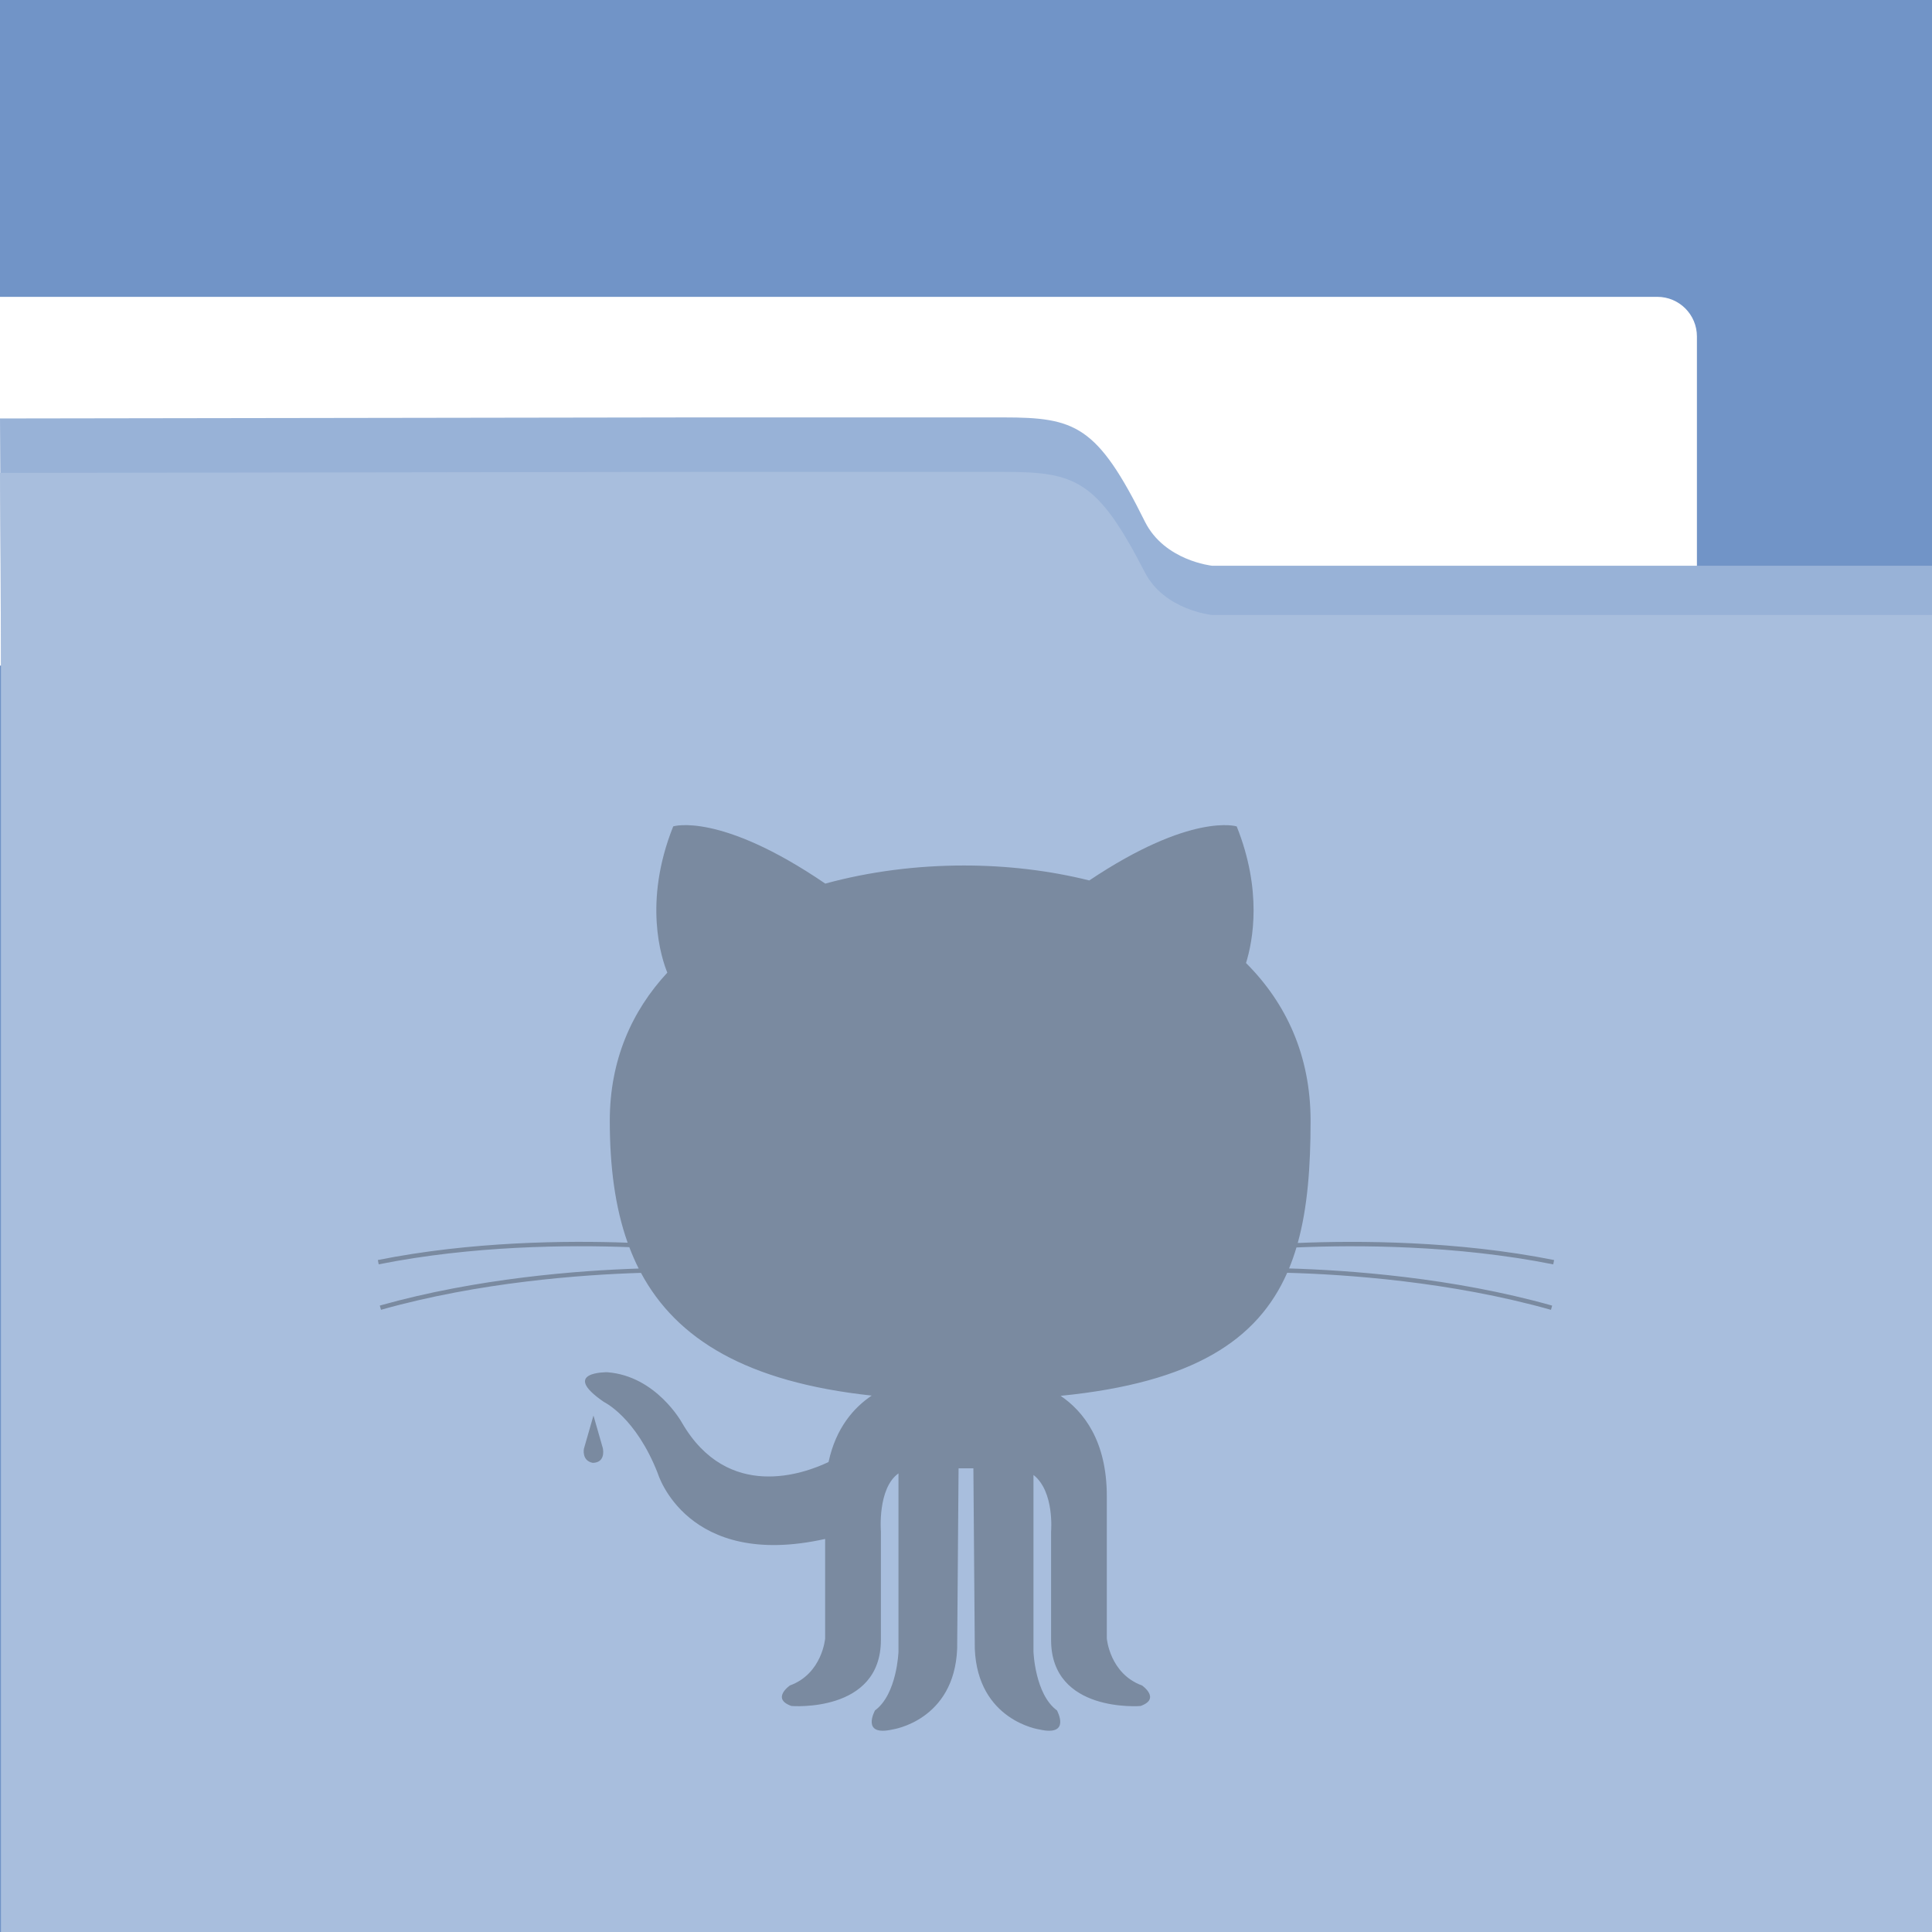
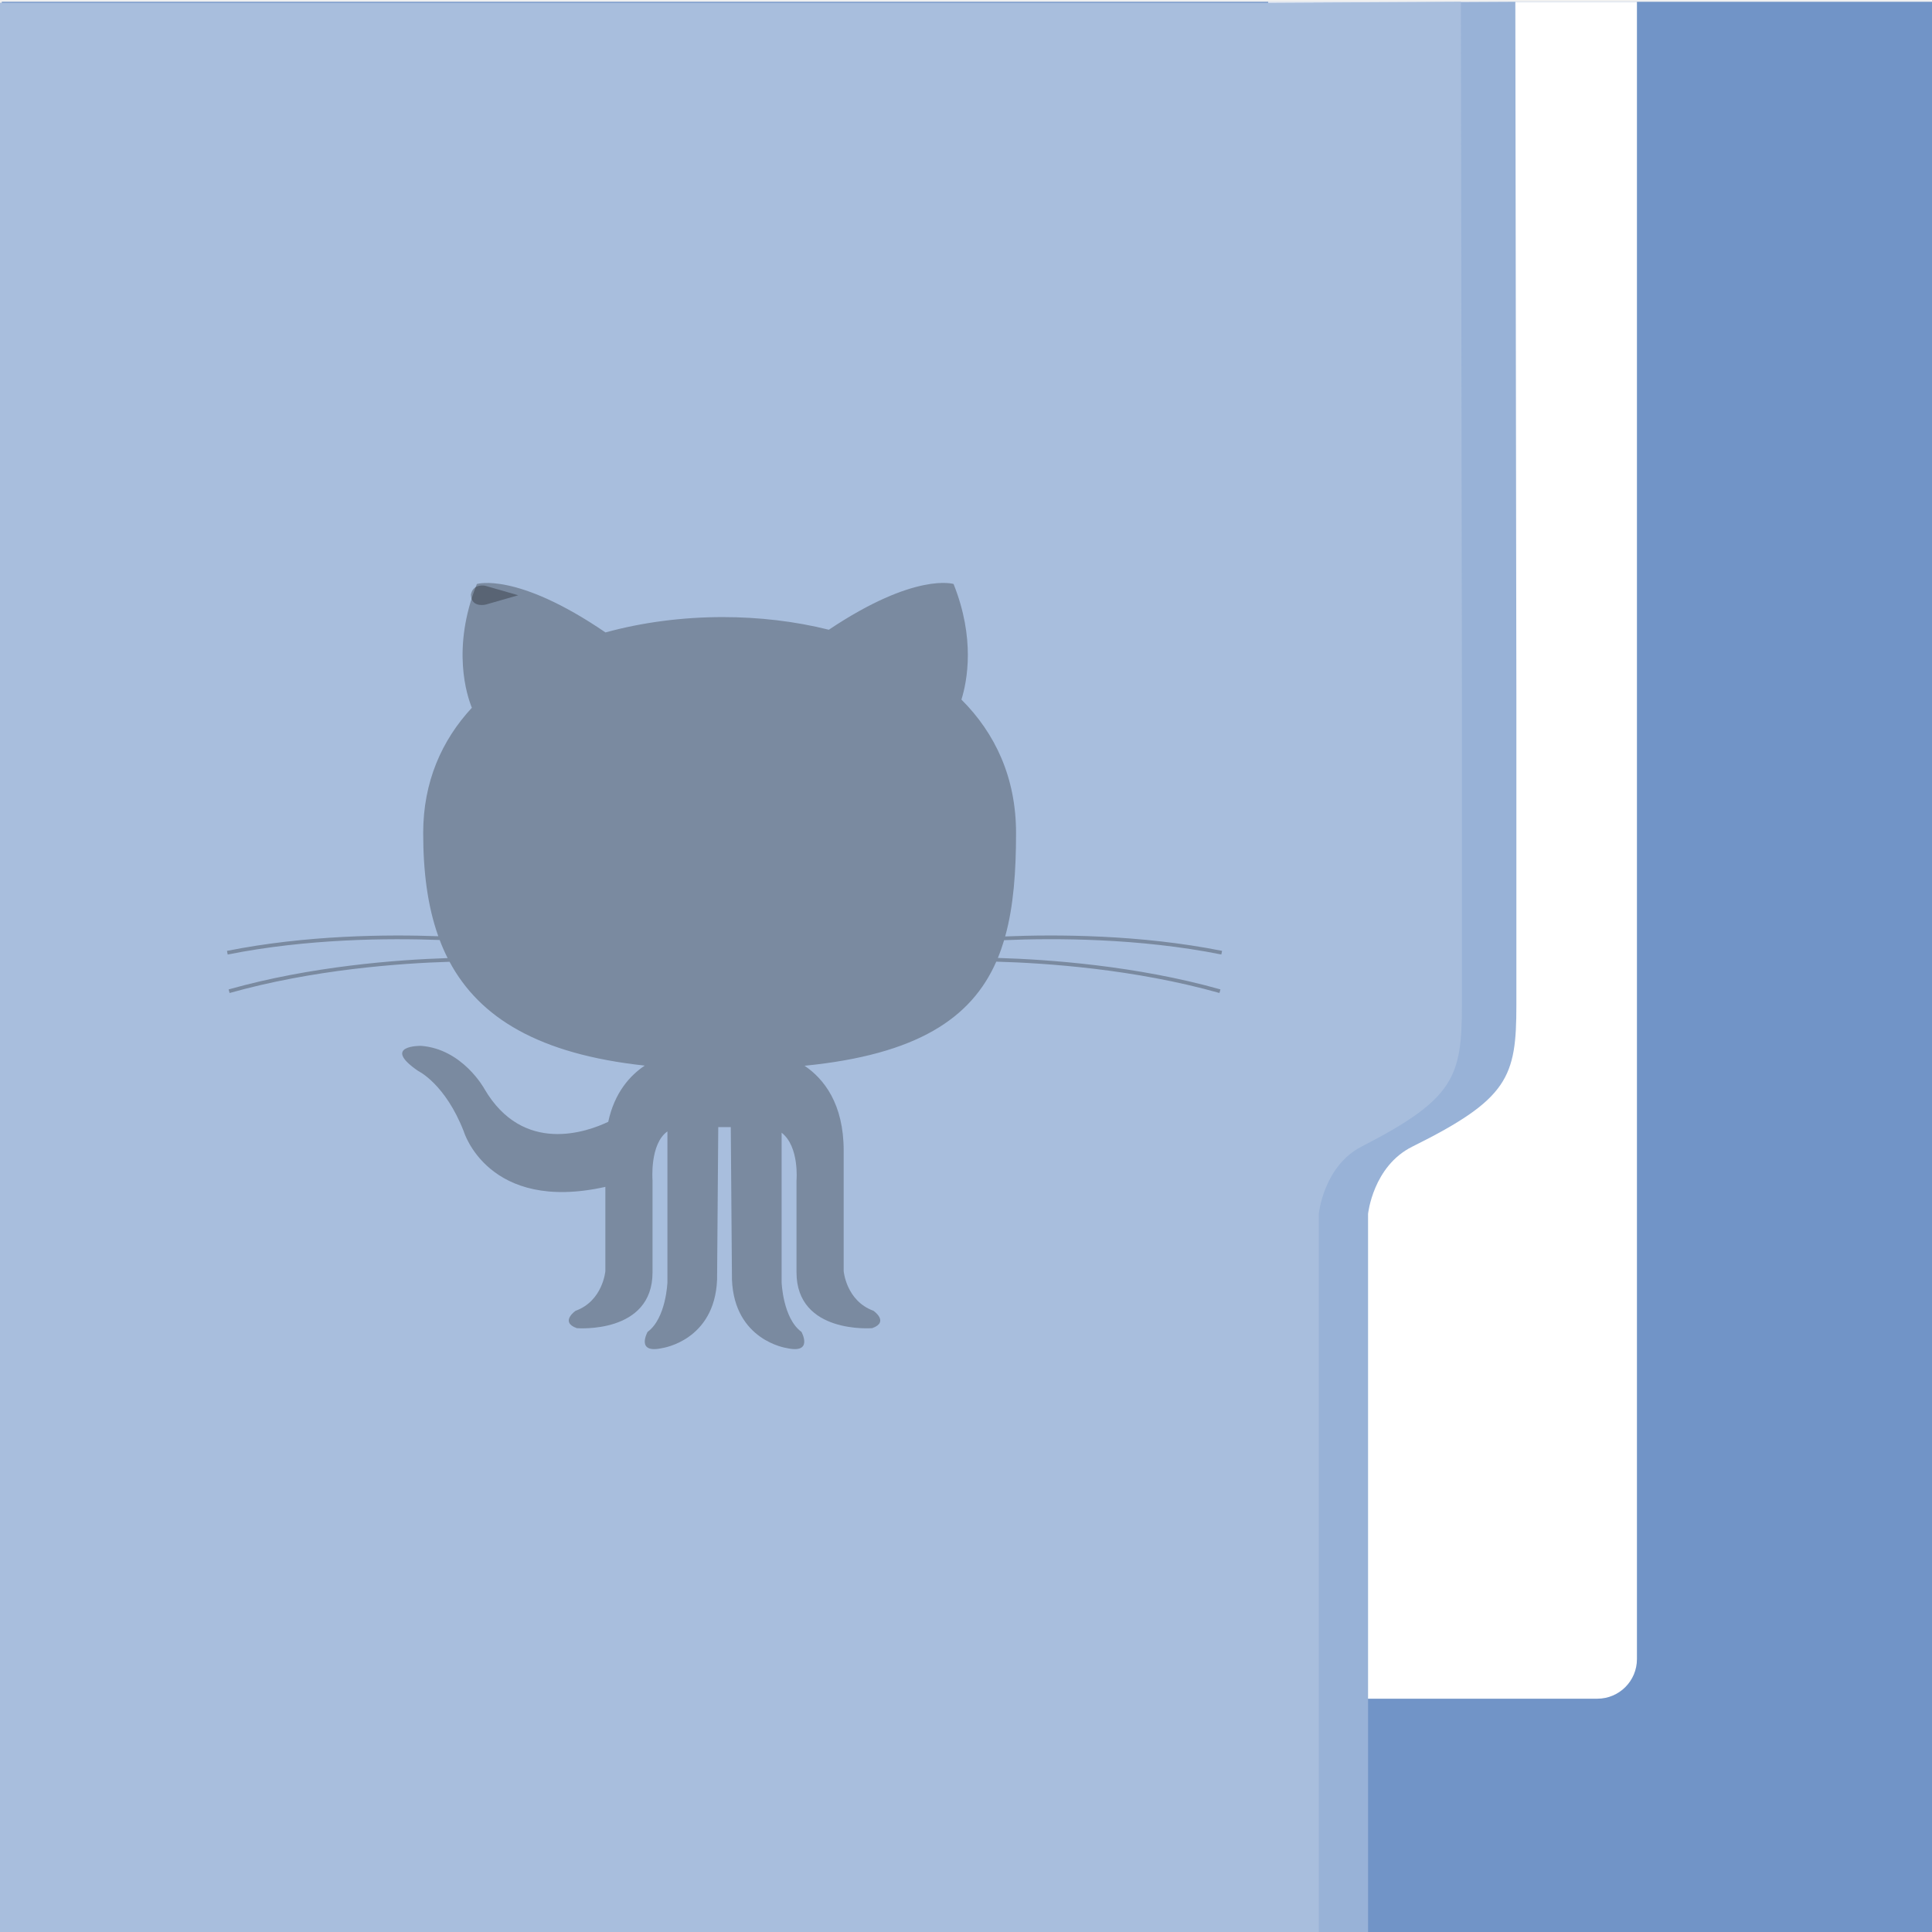
<svg xmlns="http://www.w3.org/2000/svg" xmlns:xlink="http://www.w3.org/1999/xlink" version="1.0" width="96" height="96" id="svg2408">
  <defs id="defs2410">
    <linearGradient gradientTransform="scale(1.005865,0.994169)" gradientUnits="userSpaceOnUse" id="ButtonShadow" y2="7.017" x2="45.448" y1="92.54" x1="45.448">
      <stop offset="0" style="stop-color:#000000;stop-opacity:1" id="stop3750" />
      <stop offset="1" style="stop-color:#000000;stop-opacity:0.588" id="stop3752" />
    </linearGradient>
    <linearGradient id="linearGradient3737">
      <stop offset="0" style="stop-color:#ffffff;stop-opacity:1" id="stop3739" />
      <stop offset="1" style="stop-color:#ffffff;stop-opacity:0" id="stop3741" />
    </linearGradient>
    <filter id="filter3174" color-interpolation-filters="sRGB">
      <feGaussianBlur stdDeviation="1.71" id="feGaussianBlur3176" />
    </filter>
    <linearGradient gradientUnits="userSpaceOnUse" xlink:href="#linearGradient3737" id="linearGradient3188" y2="63.893" x2="36.357" y1="6" x1="36.357" />
    <filter id="filter3794" color-interpolation-filters="sRGB" height="1.384" width="1.384" y="-0.192" x="-0.192">
      <feGaussianBlur stdDeviation="5.28" id="feGaussianBlur3796" />
    </filter>
    <linearGradient gradientUnits="userSpaceOnUse" xlink:href="#linearGradient3737" id="linearGradient3613" y2="138.661" x2="48" y1="20.221" x1="48" />
    <radialGradient gradientTransform="matrix(1.157313,0,0,0.9959077,-7.551021,0.1971319)" gradientUnits="userSpaceOnUse" xlink:href="#linearGradient3737" id="radialGradient3619" fy="90.172" fx="48" r="42" cy="90.172" cx="48" />
    <clipPath id="clipPath3613">
      <rect style="fill:#ffffff;fill-opacity:1;fill-rule:nonzero;stroke:none" id="rect3615" y="6" x="6" ry="6" rx="6" height="84" width="84" />
    </clipPath>
    <linearGradient gradientUnits="userSpaceOnUse" xlink:href="#ButtonColor" id="linearGradient3617" y2="5.988" x2="48" y1="90" x1="48" />
    <linearGradient gradientTransform="matrix(1.017241,0,0,1.017241,-1.103448,-1.103448)" gradientUnits="userSpaceOnUse" id="ButtonColor" y2="5.425" x2="58.65" y1="122" x1="58.65">
      <stop offset="0" style="stop-color:#264b79;stop-opacity:1" id="stop3189" />
      <stop offset="1" style="stop-color:#6087b8;stop-opacity:1" id="stop3191" />
    </linearGradient>
    <linearGradient id="linearGradient4949">
      <stop offset="0" style="stop-color:#ed6800;stop-opacity:1" id="stop4951" />
      <stop offset="1" style="stop-color:#fd9400;stop-opacity:1" id="stop4953" />
    </linearGradient>
    <linearGradient gradientUnits="userSpaceOnUse" xlink:href="#linearGradient39155" id="linearGradient6135" y2="34.375" x2="29.875" y1="18.875" x1="31.188" />
    <linearGradient id="linearGradient39155">
      <stop offset="0" style="stop-color:#ffffff;stop-opacity:1" id="stop39157" />
      <stop offset="1" style="stop-color:#dadada;stop-opacity:1" id="stop39159" />
    </linearGradient>
    <linearGradient id="linearGradient3564">
      <stop offset="0" style="stop-color:#ffffff;stop-opacity:1" id="stop3566" />
      <stop offset="1" style="stop-color:#ffffff;stop-opacity:0" id="stop3568" />
    </linearGradient>
    <linearGradient id="linearGradient4941">
      <stop offset="0" style="stop-color:#3f78c2;stop-opacity:1;" id="stop4943" />
      <stop offset="1" style="stop-color:#2d578e;stop-opacity:1" id="stop4945" />
    </linearGradient>
    <linearGradient id="linearGradient39171">
      <stop offset="0" style="stop-color:#ffffff;stop-opacity:1" id="stop39173" />
      <stop offset="1" style="stop-color:#ffffff;stop-opacity:0" id="stop39175" />
    </linearGradient>
    <linearGradient gradientTransform="matrix(0.6804505,0,0,0.6804505,1.352129,2.255594)" gradientUnits="userSpaceOnUse" xlink:href="#linearGradient39171" id="linearGradient3697" y2="87.236" x2="75.446" y1="27.258" x1="75.446" />
    <radialGradient gradientTransform="matrix(0.6804505,0,0,0.6194422,1.352129,6.368083)" gradientUnits="userSpaceOnUse" xlink:href="#linearGradient4941" id="radialGradient3700" fy="67.409" fx="78.564" r="11.648" cy="67.409" cx="78.564" />
    <linearGradient gradientTransform="matrix(0.09839341,0,0,0.09818547,41.85071,51.03828)" gradientUnits="userSpaceOnUse" xlink:href="#linearGradient3564" id="linearGradient3703" y2="-458.058" x2="190.465" y1="193.332" x1="185.99" />
    <linearGradient gradientTransform="matrix(0.6804505,0,0,0.6804505,1.352129,2.255594)" gradientUnits="userSpaceOnUse" xlink:href="#linearGradient4949" id="linearGradient3707" y2="94.975" x2="79.465" y1="52.146" x1="79.465" />
    <linearGradient gradientTransform="matrix(1.005865,0,0,0.994169,100,0)" gradientUnits="userSpaceOnUse" id="ButtonShadow-0" y2="7.017" x2="45.448" y1="92.54" x1="45.448">
      <stop offset="0" style="stop-color:#000000;stop-opacity:1" id="stop3750-8" />
      <stop offset="1" style="stop-color:#000000;stop-opacity:0.588" id="stop3752-5" />
    </linearGradient>
    <linearGradient gradientTransform="matrix(1.02381,0,0,1.011905,-1.142857,-98.07143)" gradientUnits="userSpaceOnUse" xlink:href="#ButtonShadow-0" id="linearGradient3780" y2="90.239" x2="32.251" y1="6.132" x1="32.251" />
    <linearGradient gradientTransform="matrix(1.02381,0,0,1.011905,-1.142857,-98.07143)" gradientUnits="userSpaceOnUse" xlink:href="#ButtonShadow-0" id="linearGradient3772" y2="90.239" x2="32.251" y1="6.132" x1="32.251" />
    <linearGradient gradientTransform="matrix(1.02381,0,0,1.011905,-1.142857,-98.07143)" gradientUnits="userSpaceOnUse" xlink:href="#ButtonShadow-0" id="linearGradient3725" y2="90.239" x2="32.251" y1="6.132" x1="32.251" />
    <linearGradient gradientTransform="translate(0,-97)" gradientUnits="userSpaceOnUse" xlink:href="#ButtonShadow-0" id="linearGradient3721" y2="90.239" x2="32.251" y1="6.132" x1="32.251" />
    <linearGradient gradientTransform="matrix(1.02381,0,0,1.011905,-1.142857,-98.07143)" gradientUnits="userSpaceOnUse" xlink:href="#ButtonShadow-0" id="linearGradient3059" y2="90.239" x2="32.251" y1="6.132" x1="32.251" />
    <linearGradient y2="87.236" x2="75.446" y1="27.258" x1="75.446" gradientTransform="matrix(0.6804505,0,0,0.6804505,6.38577,-0.1893174)" gradientUnits="userSpaceOnUse" id="linearGradient3057" xlink:href="#linearGradient39171" />
    <radialGradient r="11.648" fy="67.409" fx="78.564" cy="67.409" cx="78.564" gradientTransform="matrix(0.6804505,0,0,0.6194422,1.352129,6.368083)" gradientUnits="userSpaceOnUse" id="radialGradient3060" xlink:href="#linearGradient4941" />
    <linearGradient y2="-458.058" x2="190.465" y1="193.332" x1="185.99" gradientTransform="matrix(0.09839341,0,0,0.09818547,41.85071,51.03828)" gradientUnits="userSpaceOnUse" id="linearGradient3063" xlink:href="#linearGradient3564" />
    <clipPath id="clipPath4419" clipPathUnits="userSpaceOnUse">
      <rect y="0" x="0" height="96" width="96" id="rect4421" style="fill:#305d98;fill-opacity:1;stroke:none" />
    </clipPath>
    <clipPath clipPathUnits="userSpaceOnUse" id="clipPath5548">
      <rect y="0" x="0" height="96" width="96" id="rect5550" style="fill:#3f78c2;fill-opacity:1;stroke:none" />
    </clipPath>
    <filter id="filter4797" style="color-interpolation-filters:sRGB;">
      <feFlood id="feFlood4799" flood-opacity="0.4" flood-color="rgb(0,0,0)" result="flood" />
      <feComposite id="feComposite4801" in2="SourceGraphic" in="flood" operator="in" result="composite1" />
      <feGaussianBlur id="feGaussianBlur4803" in="composite" stdDeviation="3" result="blur" />
      <feOffset id="feOffset4805" dx="-2.41474e-15" dy="-2" result="offset" />
      <feComposite id="feComposite4807" in2="offset" in="SourceGraphic" operator="over" result="composite2" />
    </filter>
    <clipPath clipPathUnits="userSpaceOnUse" id="clipPath3081">
      <rect style="fill:#264a78;fill-opacity:1;stroke:none" id="rect3083" width="96" height="96" x="0" y="-9.1440882e-09" />
    </clipPath>
    <linearGradient id="linearGradient4008">
      <stop offset="0" style="stop-color:#99b2d7;stop-opacity:1" id="stop4010" />
      <stop offset="0.75" style="stop-color:#7e9dcc;stop-opacity:1" id="stop3895-8" />
      <stop offset="1" style="stop-color:#5880bc;stop-opacity:1" id="stop4014" />
    </linearGradient>
    <linearGradient id="linearGradient4075-1">
      <stop offset="0" style="stop-color:#6e92c6;stop-opacity:1" id="stop4077-99" />
      <stop offset="1" style="stop-color:#afc2df;stop-opacity:1" id="stop4079-1" />
    </linearGradient>
    <linearGradient gradientTransform="translate(0,8)" gradientUnits="userSpaceOnUse" xlink:href="#linearGradient4075-1" id="linearGradient4070" y2="17" x2="48" y1="78" x1="48" />
    <linearGradient gradientUnits="userSpaceOnUse" xlink:href="#linearGradient3317-8" id="linearGradient4053" y2="85.821" x2="48.036" y1="25.911" x1="48.036" />
    <linearGradient gradientTransform="matrix(0.72,0,0,0.72,1.92,-5.52)" gradientUnits="userSpaceOnUse" xlink:href="#linearGradient4008" id="linearGradient3105-1" y2="26.987" x2="34.86" y1="16.275" x1="34.86" />
    <linearGradient gradientTransform="scale(1.059853,0.9435274)" gradientUnits="userSpaceOnUse" id="linearGradient3317-8" y2="20.137" x2="11.794" y1="3.213" x1="11.794">
      <stop offset="0" style="stop-color:#c6953a;stop-opacity:1" id="stop3319-4" />
      <stop offset="1" style="stop-color:#ab7a1f;stop-opacity:1" id="stop3321-8" />
    </linearGradient>
    <linearGradient id="linearGradient3892-1">
      <stop offset="0" style="stop-color:#000000;stop-opacity:0.588" id="stop3894-1" />
      <stop offset="0.118" style="stop-color:#000000;stop-opacity:0.471" id="stop3896-5" />
      <stop offset="0.238" style="stop-color:#000000;stop-opacity:0.392" id="stop3898-9" />
      <stop offset="1" style="stop-color:#000000;stop-opacity:0.314" id="stop3900-7" />
    </linearGradient>
    <linearGradient spreadMethod="reflect" gradientTransform="translate(0,10)" gradientUnits="userSpaceOnUse" xlink:href="#linearGradient3892-1" id="linearGradient4086-7" y2="88" x2="48" y1="88" x1="90" />
    <linearGradient gradientUnits="userSpaceOnUse" xlink:href="#ButtonShadow-6" id="linearGradient4171" y2="7" x2="45" y1="92" x1="45" />
    <linearGradient gradientUnits="userSpaceOnUse" xlink:href="#ButtonShadow-6" id="linearGradient4061" y2="7" x2="43" y1="91" x1="43" />
    <linearGradient gradientUnits="userSpaceOnUse" xlink:href="#ButtonShadow-6" id="linearGradient4071" y2="7" x2="45" y1="92" x1="45" />
    <linearGradient gradientUnits="userSpaceOnUse" xlink:href="#ButtonShadow-6" id="linearGradient4079" y2="7" x2="45" y1="92" x1="45" />
    <linearGradient gradientUnits="userSpaceOnUse" xlink:href="#ButtonShadow-6" id="linearGradient4093" y2="7" x2="45" y1="92" x1="45" />
    <linearGradient gradientTransform="matrix(1.005865,0,0,0.994169,0,12)" gradientUnits="userSpaceOnUse" id="ButtonShadow-6" y2="7.017" x2="45.448" y1="80.472" x1="45.448">
      <stop offset="0" style="stop-color:#000000;stop-opacity:1" id="stop3750-6" />
      <stop offset="1" style="stop-color:#000000;stop-opacity:0.588" id="stop3752-4" />
    </linearGradient>
    <linearGradient gradientTransform="translate(0,-4)" gradientUnits="userSpaceOnUse" xlink:href="#linearGradient3637" id="linearGradient4122" y2="18.048" x2="19.946" y1="28.252" x1="19.946" />
    <linearGradient id="linearGradient3637">
      <stop offset="0" style="stop-color:#f0f0f0;stop-opacity:1" id="stop3645" />
      <stop offset="1" style="stop-color:#f5f5f5;stop-opacity:1" id="stop3641" />
    </linearGradient>
    <linearGradient gradientUnits="userSpaceOnUse" xlink:href="#linearGradient3874" id="linearGradient3123" y2="81.481" x2="48.022" y1="29" x1="48.022" />
    <linearGradient gradientTransform="matrix(1,0,0,-1,0,92)" gradientUnits="userSpaceOnUse" xlink:href="#linearGradient4384" id="linearGradient3094" y2="-40" x2="48" y1="68" x1="48" />
    <linearGradient id="linearGradient4384">
      <stop offset="0" style="stop-color:#ffffff;stop-opacity:1" id="stop4386" />
      <stop offset="1" style="stop-color:#ffffff;stop-opacity:0" id="stop4388" />
    </linearGradient>
    <filter id="filter3870" color-interpolation-filters="sRGB" height="1.394" width="1.331" y="-0.197" x="-0.166">
      <feGaussianBlur stdDeviation="5.17" id="feGaussianBlur3872" />
    </filter>
    <clipPath id="clipPath3860">
      <rect style="fill:#ff00ff;fill-opacity:1;fill-rule:nonzero;stroke:none" id="rect3862" y="18" x="6" ry="6" rx="6" height="72" width="84" />
    </clipPath>
    <linearGradient gradientTransform="matrix(1.005865,0,0,0.994169,0,12)" gradientUnits="userSpaceOnUse" xlink:href="#ButtonShadow-4" id="linearGradient3664" y2="5.297" x2="45.448" y1="80.472" x1="45.448" />
    <filter id="filter3174-1" color-interpolation-filters="sRGB">
      <feGaussianBlur stdDeviation="1.71" id="feGaussianBlur3176-1" />
    </filter>
    <linearGradient gradientTransform="matrix(1.005865,0,0,0.994169,0,12)" gradientUnits="userSpaceOnUse" id="ButtonShadow-4" y2="7.017" x2="45.448" y1="80.472" x1="45.448">
      <stop offset="0" style="stop-color:#000000;stop-opacity:1" id="stop3750-81" />
      <stop offset="1" style="stop-color:#000000;stop-opacity:0.588" id="stop3752-0" />
    </linearGradient>
    <linearGradient id="linearGradient3874">
      <stop offset="0" style="stop-color:#ffffff;stop-opacity:1" id="stop3876" />
      <stop offset="1" style="stop-color:#ffffff;stop-opacity:0" id="stop3878" />
    </linearGradient>
    <clipPath clipPathUnits="userSpaceOnUse" id="clipPath40">
      <path d="M 0,216 216,216 216,0 0,0 0,216 z" id="path42" />
    </clipPath>
  </defs>
  <g style="display:none" id="layer2">
    <rect style="opacity:0.9;fill:url(#ButtonShadow);fill-opacity:1;fill-rule:nonzero;stroke:none;filter:url(#filter3174)" id="rect3745" y="7" x="5" ry="6" rx="6" height="85" width="86" />
  </g>
-   <rect y="0" x="0" height="96" width="96" id="rect3864" style="fill:#7194c7;fill-opacity:1;stroke:none" />
-   <rect style="fill:#ffffff;fill-opacity:1;fill-rule:evenodd;stroke:none" id="rect3048" width="98.094" height="18.323" x="-13.775" y="9.093" ry="1.968" clip-path="url(#clipPath3081)" transform="translate(0,5.656854)" />
-   <path id="path4459" d="m 0.054,30.956 0,65.165 95.946,0 0,-68.01 -35.771,0 c 0,0 -2.372,-0.243 -3.342,-2.198 -2.368,-4.775 -3.45,-5.172 -7.032,-5.172 0,0 -8.674,0 -15.318,-3.1e-5 C 32.875,20.741 0,20.793 0,20.793 z" style="fill:#98b2d7;fill-opacity:1;stroke:none" />
-   <path style="fill:#a8bedd;fill-opacity:1;stroke:none" d="m 0.054,33.304 0,62.873 95.946,0 0,-65.618 -35.771,0 c 0,0 -2.372,-0.234 -3.342,-2.121 -2.368,-4.607 -3.45,-4.99 -7.032,-4.99 0,0 -8.674,0 -15.318,-3e-5 C 32.875,23.448 0,23.499 0,23.499 z" id="path3832" />
-   <path id="path46" style="fill:#000000;fill-opacity:0.275;fill-rule:nonzero;stroke:none" d="m 29.489,70.336 -0.474,1.65 c 0,0 -0.123,0.596 0.439,0.702 0.587,-0.011 0.539,-0.56 0.498,-0.738 l -0.463,-1.613 z" />
-   <path id="path50" style="fill:#000000;fill-opacity:0.275;fill-rule:nonzero;stroke:none" d="m 77.18,62.825 0.043,-0.214 c -4.813,-0.962 -9.751,-0.972 -12.739,-0.848 0.491,-1.768 0.638,-3.803 0.638,-6.072 0,-3.254 -1.223,-5.858 -3.208,-7.839 0.347,-1.119 0.81,-3.606 -0.463,-6.789 0,0 -2.245,-0.713 -7.325,2.686 -1.99,-0.497 -4.107,-0.743 -6.228,-0.743 -2.333,0 -4.691,0.297 -6.89,0.9 -5.242,-3.577 -7.556,-2.844 -7.556,-2.844 -1.511,3.777 -0.577,6.573 -0.293,7.268 -1.775,1.916 -2.859,4.362 -2.859,7.36 0,2.264 0.258,4.294 0.888,6.059 -3.013,-0.109 -7.772,-0.067 -12.413,0.861 l 0.043,0.214 c 4.668,-0.934 9.456,-0.966 12.452,-0.853 0.139,0.365 0.293,0.72 0.466,1.062 -2.962,0.096 -8.018,0.473 -12.864,1.84 l 0.059,0.21 c 4.884,-1.378 9.985,-1.745 12.918,-1.835 1.77,3.298 5.258,5.429 11.465,6.098 -0.881,0.592 -1.779,1.598 -2.144,3.301 -1.2,0.574 -5,1.975 -7.28,-1.946 0,0 -1.276,-2.333 -3.719,-2.516 0,0 -2.369,-0.036 -0.164,1.477 0,0 1.586,0.747 2.68,3.555 0,0 1.427,4.789 8.314,3.252 l 0,4.947 c 0,0 -0.146,1.75 -1.75,2.333 0,0 -0.948,0.656 0.073,1.02 0,0 4.447,0.365 4.447,-3.28 l 0,-5.394 c 0,0 -0.176,-2.139 0.874,-2.883 l 0,8.86 c 0,0 -0.072,2.114 -1.166,2.916 0,0 -0.729,1.312 0.875,0.948 0,0 3.061,-0.437 3.207,-4.009 l 0.07,-8.966 0.736,0 0.07,8.966 c 0.146,3.572 3.207,4.009 3.207,4.009 1.603,0.364 0.874,-0.948 0.874,-0.948 C 51.426,84.187 51.353,82.073 51.353,82.073 l 0,-8.783 c 1.05,0.818 0.875,2.806 0.875,2.806 l 0,5.394 c 0,3.645 4.446,3.28 4.446,3.28 1.02,-0.364 0.073,-1.02 0.073,-1.02 -1.604,-0.583 -1.75,-2.333 -1.75,-2.333 l 0,-7.071 c 0,-2.757 -1.161,-4.218 -2.296,-4.988 6.619,-0.656 9.795,-2.793 11.259,-6.114 2.899,0.079 8.116,0.433 13.107,1.841 l 0.059,-0.21 c -4.962,-1.4 -10.145,-1.762 -13.073,-1.847 0.139,-0.335 0.26,-0.684 0.367,-1.043 2.967,-0.127 7.928,-0.125 12.76,0.841" />
+   <rect y="-96.088" x="0.088" height="96" width="96" id="rect3864" style="fill:#7194c7;fill-opacity:1;stroke:none" transform="matrix(0,1,-1,0,0,0)" />
+   <rect style="fill:#ffffff;fill-opacity:1;fill-rule:evenodd;stroke:none" id="rect3048" width="98.094" height="18.323" x="-13.775" y="9.093" ry="1.968" clip-path="url(#clipPath3081)" transform="matrix(0,1,-1,0,90.43153,0.0883875)" />
+   <path id="path4459" d="m 65.133,0.143 -65.165,0 0,95.946 68.01,0 0,-35.771 c 0,0 0.243,-2.372 2.198,-3.342 4.775,-2.368 5.172,-3.45 5.172,-7.032 0,0 0,-8.674 3.1e-5,-15.318 9e-6,-1.661 -0.052,-34.537 -0.052,-34.537 z" style="fill:#98b2d7;fill-opacity:1;stroke:none" />
+   <path style="fill:#a8bedd;fill-opacity:1;stroke:none" d="m 62.785,0.143 -62.873,0 0,95.946 65.618,0 0,-35.771 c 0,0 0.234,-2.372 2.121,-3.342 4.607,-2.368 4.99,-3.45 4.99,-7.032 0,0 0,-8.674 3e-5,-15.318 1e-5,-1.661 -0.05,-34.537 -0.05,-34.537 z" id="path3832" />
+   <path id="path46" style="fill:#000000;fill-opacity:0.275;fill-rule:nonzero;stroke:none" d="M 25.752,29.578 24.102,29.104 c 0,0 -0.596,-0.123 -0.702,0.439 0.011,0.587 0.56,0.539 0.738,0.498 l 1.613,-0.463 z" />
+   <path id="path50" style="fill:#000000;fill-opacity:0.275;fill-rule:nonzero;stroke:none" d="m 60.687,47.429 0.037,-0.181 c -4.072,-0.814 -8.249,-0.822 -10.777,-0.717 0.415,-1.496 0.54,-3.217 0.54,-5.137 0,-2.753 -1.034,-4.956 -2.714,-6.632 0.294,-0.947 0.686,-3.051 -0.391,-5.744 0,0 -1.9,-0.603 -6.197,2.273 -1.683,-0.421 -3.475,-0.628 -5.269,-0.628 -1.974,0 -3.969,0.251 -5.829,0.762 -4.435,-3.026 -6.392,-2.406 -6.392,-2.406 -1.278,3.195 -0.488,5.561 -0.248,6.149 -1.502,1.621 -2.419,3.69 -2.419,6.227 0,1.915 0.218,3.633 0.751,5.126 -2.549,-0.093 -6.575,-0.057 -10.501,0.728 l 0.036,0.181 c 3.949,-0.79 8,-0.817 10.534,-0.722 0.117,0.309 0.248,0.609 0.394,0.899 -2.506,0.081 -6.783,0.4 -10.883,1.557 l 0.05,0.178 c 4.132,-1.165 8.448,-1.477 10.929,-1.552 1.497,2.79 4.448,4.593 9.699,5.159 -0.746,0.501 -1.505,1.352 -1.814,2.793 -1.015,0.486 -4.23,1.671 -6.159,-1.646 0,0 -1.08,-1.974 -3.146,-2.129 0,0 -2.005,-0.031 -0.139,1.249 0,0 1.342,0.632 2.267,3.008 0,0 1.207,4.051 7.034,2.751 l 0,4.185 c 0,0 -0.123,1.48 -1.48,1.973 0,0 -0.802,0.555 0.062,0.863 0,0 3.762,0.309 3.762,-2.775 l 0,-4.563 c 0,0 -0.149,-1.81 0.74,-2.439 l 0,7.495 c 0,0 -0.061,1.788 -0.986,2.467 0,0 -0.617,1.11 0.74,0.802 0,0 2.59,-0.37 2.713,-3.392 l 0.059,-7.585 0.622,0 0.059,7.585 c 0.123,3.022 2.713,3.392 2.713,3.392 1.356,0.308 0.74,-0.802 0.74,-0.802 -0.925,-0.678 -0.986,-2.467 -0.986,-2.467 l 0,-7.431 c 0.889,0.692 0.74,2.374 0.74,2.374 l 0,4.563 c 0,3.083 3.762,2.775 3.762,2.775 0.863,-0.308 0.062,-0.863 0.062,-0.863 -1.357,-0.493 -1.48,-1.973 -1.48,-1.973 l 0,-5.982 c 0,-2.333 -0.982,-3.568 -1.943,-4.22 5.599,-0.555 8.286,-2.363 9.525,-5.173 2.453,0.067 6.867,0.366 11.089,1.557 l 0.05,-0.178 c -4.198,-1.184 -8.583,-1.49 -11.06,-1.563 0.117,-0.284 0.22,-0.579 0.311,-0.883 2.51,-0.107 6.707,-0.106 10.795,0.711" />
</svg>
